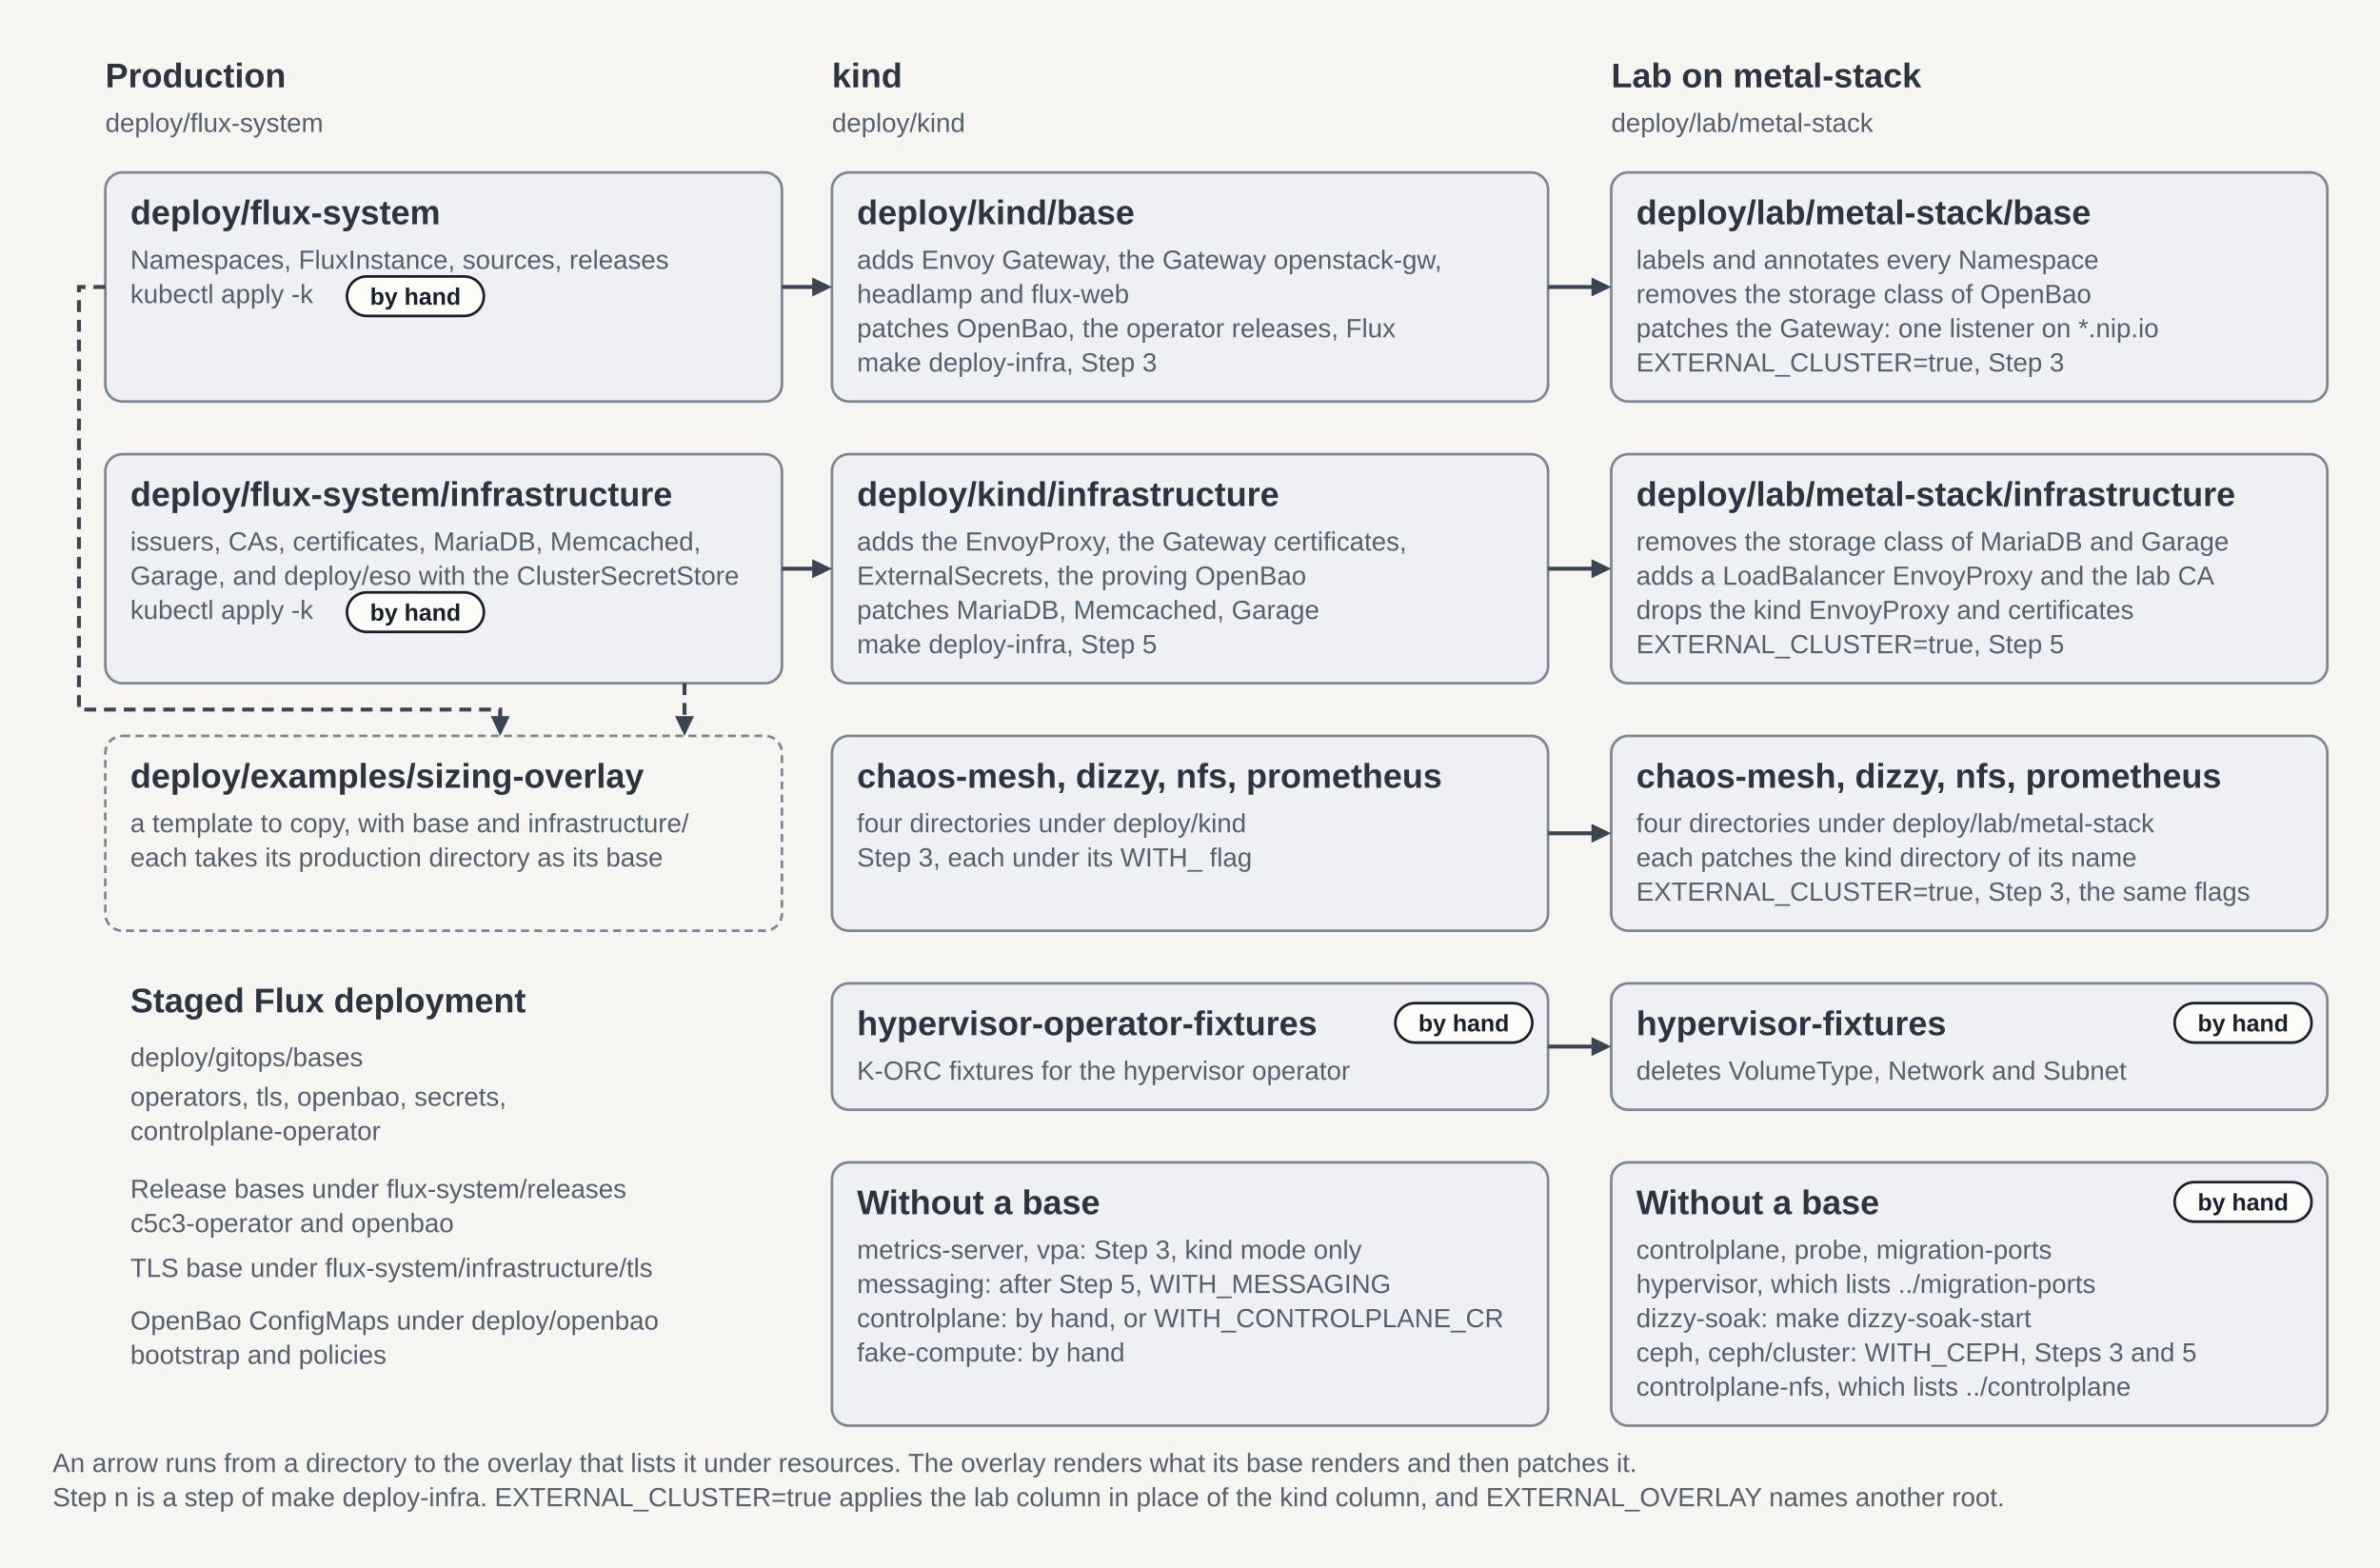
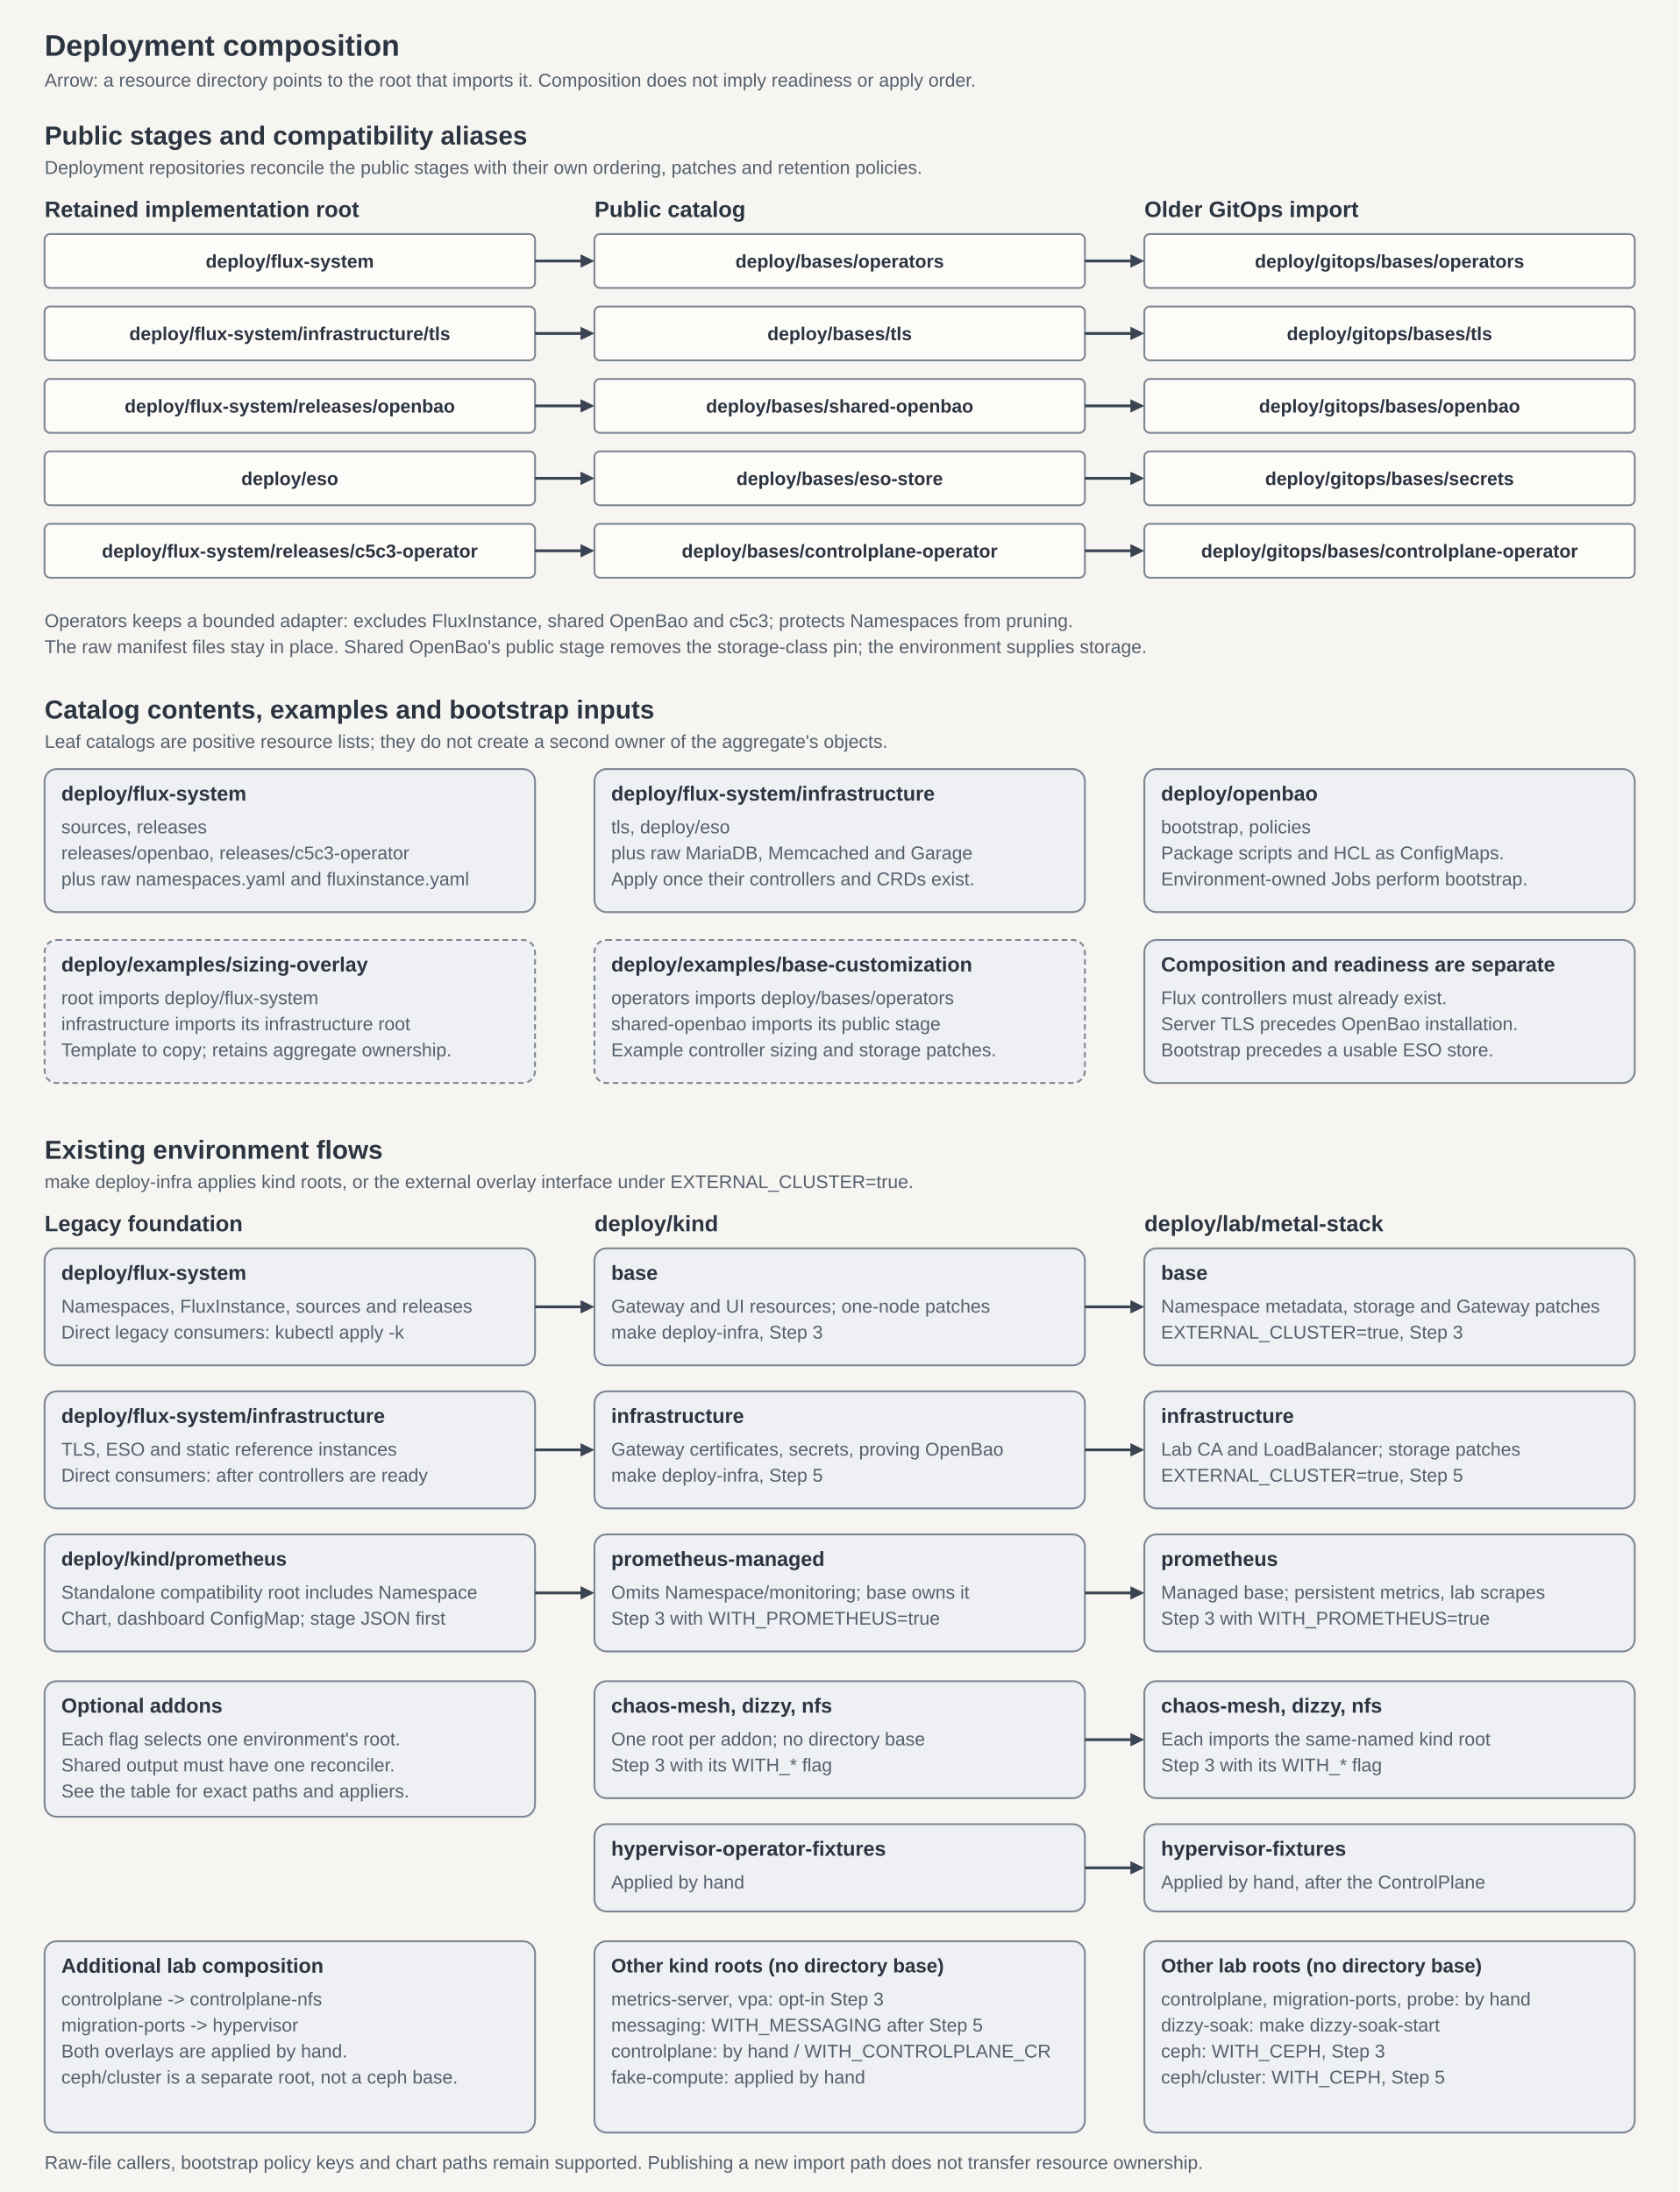
- <svg xmlns="http://www.w3.org/2000/svg" width="1808" height="1191" viewBox="0 0 1808 1191" font-family="'IBM Plex Sans', Arial, Helvetica, sans-serif" role="img" aria-label="Overlay inheritance: production, kind, lab">
-   <rect width="1808" height="1191" fill="#F6F5F1" />
-   <text x="80" y="66.36" font-size="26" font-weight="700" fill="#2B3440">Production</text>
-   <text x="80" y="100.2" font-size="20" font-weight="400" fill="#55606E">deploy/flux-system</text>
-   <text x="632" y="66.36" font-size="26" font-weight="700" fill="#2B3440">kind</text>
-   <text x="632" y="100.2" font-size="20" font-weight="400" fill="#55606E">deploy/kind</text>
-   <text x="1224" y="66.36" font-size="26" font-weight="700" fill="#2B3440">Lab on metal-stack</text>
-   <text x="1224" y="100.2" font-size="20" font-weight="400" fill="#55606E">deploy/lab/metal-stack</text>
-   <rect x="80" y="131" width="514" height="174" rx="13" fill="#EEF0F3" stroke="#7D8794" stroke-width="2" />
-   <text x="99" y="170.36" font-size="26" font-weight="700" fill="#2B3440">deploy/flux-system</text>
-   <text x="99" y="204.2" font-size="20" font-weight="400" fill="#55606E">Namespaces, FluxInstance, sources, releases</text>
-   <text x="99" y="230.2" font-size="20" font-weight="400" fill="#55606E">kubectl apply -k</text>
-   <rect x="263.59" y="210" width="104" height="30" rx="15" fill="#FDFCF9" stroke="#17202B" stroke-width="2" />
-   <text x="315.59" y="231.48" font-size="18" font-weight="700" fill="#17202B" text-anchor="middle">by hand</text>
-   <rect x="632" y="131" width="544" height="174" rx="13" fill="#EEF0F3" stroke="#7D8794" stroke-width="2" />
-   <text x="651" y="170.36" font-size="26" font-weight="700" fill="#2B3440">deploy/kind/base</text>
-   <text x="651" y="204.2" font-size="20" font-weight="400" fill="#55606E">adds Envoy Gateway, the Gateway openstack-gw,</text>
-   <text x="651" y="230.2" font-size="20" font-weight="400" fill="#55606E">headlamp and flux-web</text>
-   <text x="651" y="256.2" font-size="20" font-weight="400" fill="#55606E">patches OpenBao, the operator releases, Flux</text>
-   <text x="651" y="282.2" font-size="20" font-weight="400" fill="#55606E">make deploy-infra, Step 3</text>
-   <rect x="1224" y="131" width="544" height="174" rx="13" fill="#EEF0F3" stroke="#7D8794" stroke-width="2" />
-   <text x="1243" y="170.36" font-size="26" font-weight="700" fill="#2B3440">deploy/lab/metal-stack/base</text>
-   <text x="1243" y="204.2" font-size="20" font-weight="400" fill="#55606E">labels and annotates every Namespace</text>
-   <text x="1243" y="230.2" font-size="20" font-weight="400" fill="#55606E">removes the storage class of OpenBao</text>
-   <text x="1243" y="256.2" font-size="20" font-weight="400" fill="#55606E">patches the Gateway: one listener on *.nip.io</text>
-   <text x="1243" y="282.2" font-size="20" font-weight="400" fill="#55606E">EXTERNAL_CLUSTER=true, Step 3</text>
-   <rect x="80" y="345" width="514" height="174" rx="13" fill="#EEF0F3" stroke="#7D8794" stroke-width="2" />
-   <text x="99" y="384.36" font-size="26" font-weight="700" fill="#2B3440">deploy/flux-system/infrastructure</text>
-   <text x="99" y="418.2" font-size="20" font-weight="400" fill="#55606E">issuers, CAs, certificates, MariaDB, Memcached,</text>
-   <text x="99" y="444.2" font-size="20" font-weight="400" fill="#55606E">Garage, and deploy/eso with the ClusterSecretStore</text>
-   <text x="99" y="470.2" font-size="20" font-weight="400" fill="#55606E">kubectl apply -k</text>
-   <rect x="263.59" y="450" width="104" height="30" rx="15" fill="#FDFCF9" stroke="#17202B" stroke-width="2" />
-   <text x="315.59" y="471.48" font-size="18" font-weight="700" fill="#17202B" text-anchor="middle">by hand</text>
-   <rect x="632" y="345" width="544" height="174" rx="13" fill="#EEF0F3" stroke="#7D8794" stroke-width="2" />
-   <text x="651" y="384.36" font-size="26" font-weight="700" fill="#2B3440">deploy/kind/infrastructure</text>
-   <text x="651" y="418.2" font-size="20" font-weight="400" fill="#55606E">adds the EnvoyProxy, the Gateway certificates,</text>
-   <text x="651" y="444.2" font-size="20" font-weight="400" fill="#55606E">ExternalSecrets, the proving OpenBao</text>
-   <text x="651" y="470.2" font-size="20" font-weight="400" fill="#55606E">patches MariaDB, Memcached, Garage</text>
-   <text x="651" y="496.2" font-size="20" font-weight="400" fill="#55606E">make deploy-infra, Step 5</text>
-   <rect x="1224" y="345" width="544" height="174" rx="13" fill="#EEF0F3" stroke="#7D8794" stroke-width="2" />
-   <text x="1243" y="384.36" font-size="26" font-weight="700" fill="#2B3440">deploy/lab/metal-stack/infrastructure</text>
-   <text x="1243" y="418.2" font-size="20" font-weight="400" fill="#55606E">removes the storage class of MariaDB and Garage</text>
-   <text x="1243" y="444.2" font-size="20" font-weight="400" fill="#55606E">adds a LoadBalancer EnvoyProxy and the lab CA</text>
-   <text x="1243" y="470.2" font-size="20" font-weight="400" fill="#55606E">drops the kind EnvoyProxy and certificates</text>
-   <text x="1243" y="496.2" font-size="20" font-weight="400" fill="#55606E">EXTERNAL_CLUSTER=true, Step 5</text>
-   <rect x="80" y="559" width="514" height="148" rx="13" fill="none" stroke="#7D8794" stroke-width="2" stroke-dasharray="6 4" />
-   <text x="99" y="598.36" font-size="26" font-weight="700" fill="#2B3440">deploy/examples/sizing-overlay</text>
-   <text x="99" y="632.2" font-size="20" font-weight="400" fill="#55606E">a template to copy, with base and infrastructure/</text>
-   <text x="99" y="658.2" font-size="20" font-weight="400" fill="#55606E">each takes its production directory as its base</text>
-   <rect x="632" y="559" width="544" height="148" rx="13" fill="#EEF0F3" stroke="#7D8794" stroke-width="2" />
-   <text x="651" y="598.36" font-size="26" font-weight="700" fill="#2B3440">chaos-mesh, dizzy, nfs, prometheus</text>
-   <text x="651" y="632.2" font-size="20" font-weight="400" fill="#55606E">four directories under deploy/kind</text>
-   <text x="651" y="658.2" font-size="20" font-weight="400" fill="#55606E">Step 3, each under its WITH_ flag</text>
-   <rect x="1224" y="559" width="544" height="148" rx="13" fill="#EEF0F3" stroke="#7D8794" stroke-width="2" />
-   <text x="1243" y="598.36" font-size="26" font-weight="700" fill="#2B3440">chaos-mesh, dizzy, nfs, prometheus</text>
-   <text x="1243" y="632.2" font-size="20" font-weight="400" fill="#55606E">four directories under deploy/lab/metal-stack</text>
-   <text x="1243" y="658.2" font-size="20" font-weight="400" fill="#55606E">each patches the kind directory of its name</text>
-   <text x="1243" y="684.2" font-size="20" font-weight="400" fill="#55606E">EXTERNAL_CLUSTER=true, Step 3, the same flags</text>
-   <rect x="632" y="747" width="544" height="96" rx="13" fill="#EEF0F3" stroke="#7D8794" stroke-width="2" />
-   <text x="651" y="786.36" font-size="26" font-weight="700" fill="#2B3440">hypervisor-operator-fixtures</text>
-   <text x="651" y="820.2" font-size="20" font-weight="400" fill="#55606E">K-ORC fixtures for the hypervisor operator</text>
-   <rect x="1060" y="762" width="104" height="30" rx="15" fill="#FDFCF9" stroke="#17202B" stroke-width="2" />
-   <text x="1112" y="783.48" font-size="18" font-weight="700" fill="#17202B" text-anchor="middle">by hand</text>
-   <rect x="1224" y="747" width="544" height="96" rx="13" fill="#EEF0F3" stroke="#7D8794" stroke-width="2" />
-   <text x="1243" y="786.36" font-size="26" font-weight="700" fill="#2B3440">hypervisor-fixtures</text>
-   <text x="1243" y="820.2" font-size="20" font-weight="400" fill="#55606E">deletes VolumeType, Network and Subnet</text>
-   <rect x="1652" y="762" width="104" height="30" rx="15" fill="#FDFCF9" stroke="#17202B" stroke-width="2" />
-   <text x="1704" y="783.48" font-size="18" font-weight="700" fill="#17202B" text-anchor="middle">by hand</text>
-   <rect x="632" y="883" width="544" height="200" rx="13" fill="#EEF0F3" stroke="#7D8794" stroke-width="2" />
-   <text x="651" y="922.36" font-size="26" font-weight="700" fill="#2B3440">Without a base</text>
-   <text x="651" y="956.2" font-size="20" font-weight="400" fill="#55606E">metrics-server, vpa: Step 3, kind mode only</text>
-   <text x="651" y="982.2" font-size="20" font-weight="400" fill="#55606E">messaging: after Step 5, WITH_MESSAGING</text>
-   <text x="651" y="1008.2" font-size="20" font-weight="400" fill="#55606E">controlplane: by hand, or WITH_CONTROLPLANE_CR</text>
-   <text x="651" y="1034.2" font-size="20" font-weight="400" fill="#55606E">fake-compute: by hand</text>
-   <rect x="1224" y="883" width="544" height="200" rx="13" fill="#EEF0F3" stroke="#7D8794" stroke-width="2" />
-   <text x="1243" y="922.36" font-size="26" font-weight="700" fill="#2B3440">Without a base</text>
-   <text x="1243" y="956.2" font-size="20" font-weight="400" fill="#55606E">controlplane, probe, migration-ports</text>
-   <text x="1243" y="982.2" font-size="20" font-weight="400" fill="#55606E">hypervisor, which lists ../migration-ports</text>
-   <text x="1243" y="1008.2" font-size="20" font-weight="400" fill="#55606E">dizzy-soak: make dizzy-soak-start</text>
-   <text x="1243" y="1034.2" font-size="20" font-weight="400" fill="#55606E">ceph, ceph/cluster: WITH_CEPH, Steps 3 and 5</text>
-   <text x="1243" y="1060.2" font-size="20" font-weight="400" fill="#55606E">controlplane-nfs, which lists ../controlplane</text>
-   <rect x="1652" y="898" width="104" height="30" rx="15" fill="#FDFCF9" stroke="#17202B" stroke-width="2" />
-   <text x="1704" y="919.48" font-size="18" font-weight="700" fill="#17202B" text-anchor="middle">by hand</text>
-   <polyline points="594,218 621.5,218" fill="none" stroke="#3A4452" stroke-width="3" />
-   <polygon points="632,218 617,225.2 617,210.8" fill="#3A4452" />
-   <polyline points="1176,218 1213.5,218" fill="none" stroke="#3A4452" stroke-width="3" />
-   <polygon points="1224,218 1209,225.2 1209,210.8" fill="#3A4452" />
-   <polyline points="594,432 621.5,432" fill="none" stroke="#3A4452" stroke-width="3" />
-   <polygon points="632,432 617,439.2 617,424.8" fill="#3A4452" />
-   <polyline points="1176,432 1213.5,432" fill="none" stroke="#3A4452" stroke-width="3" />
-   <polygon points="1224,432 1209,439.2 1209,424.8" fill="#3A4452" />
-   <polyline points="1176,633 1213.5,633" fill="none" stroke="#3A4452" stroke-width="3" />
-   <polygon points="1224,633 1209,640.2 1209,625.8" fill="#3A4452" />
-   <polyline points="1176,795 1213.5,795" fill="none" stroke="#3A4452" stroke-width="3" />
-   <polygon points="1224,795 1209,802.2 1209,787.8" fill="#3A4452" />
-   <polyline points="80,218 60,218 60,539 380,539 380,548.5" fill="none" stroke="#3A4452" stroke-width="3" stroke-dasharray="9 6" />
-   <polygon points="380,559 372.8,544 387.2,544" fill="#3A4452" />
-   <polyline points="520,519 520,548.5" fill="none" stroke="#3A4452" stroke-width="3" stroke-dasharray="9 6" />
-   <polygon points="520,559 512.8,544 527.2,544" fill="#3A4452" />
-   <text x="40" y="1118.2" font-size="20" font-weight="400" fill="#55606E">An arrow runs from a directory to the overlay that lists it under resources. The overlay renders what its base renders and then patches it.</text>
-   <text x="40" y="1144.2" font-size="20" font-weight="400" fill="#55606E">Step n is a step of make deploy-infra. EXTERNAL_CLUSTER=true applies the lab column in place of the kind column, and EXTERNAL_OVERLAY names another root.</text>
-   <text x="99" y="769" font-size="26" font-weight="700" fill="#2B3440">Staged Flux deployment</text>
-   <text x="99" y="810" font-size="20" font-weight="400" fill="#55606E">deploy/gitops/bases</text>
-   <text x="99" y="840" font-size="20" font-weight="400" fill="#55606E">operators, tls, openbao, secrets,</text>
-   <text x="99" y="866" font-size="20" font-weight="400" fill="#55606E">controlplane-operator</text>
-   <text x="99" y="910" font-size="20" font-weight="400" fill="#55606E">Release bases under flux-system/releases</text>
-   <text x="99" y="936" font-size="20" font-weight="400" fill="#55606E">c5c3-operator and openbao</text>
-   <text x="99" y="970" font-size="20" font-weight="400" fill="#55606E">TLS base under flux-system/infrastructure/tls</text>
-   <text x="99" y="1010" font-size="20" font-weight="400" fill="#55606E">OpenBao ConfigMaps under deploy/openbao</text>
-   <text x="99" y="1036" font-size="20" font-weight="400" fill="#55606E">bootstrap and policies</text>
+ <svg xmlns="http://www.w3.org/2000/svg" width="1808" height="2360" viewBox="0 0 1808 2360" font-family="'IBM Plex Sans', Arial, Helvetica, sans-serif" role="img" aria-label="Deployment composition: public stages, compatibility paths, kind and lab">
+   <rect width="1808" height="2360" fill="#F6F5F1" />
+   <text x="48" y="60.02" font-size="32" font-weight="700" fill="#2B3440">Deployment composition</text>
+   <text x="48" y="93.2" font-size="20" font-weight="400" fill="#55606E">Arrow: a resource directory points to the root that imports it. Composition does not imply readiness or apply order.</text>
+   <text x="48" y="155.58" font-size="28" font-weight="700" fill="#2B3440">Public stages and compatibility aliases</text>
+   <text x="48" y="187.2" font-size="20" font-weight="400" fill="#55606E">Deployment repositories reconcile the public stages with their own ordering, patches and retention policies.</text>
+   <text x="48" y="233.64" font-size="24" font-weight="700" fill="#2B3440">Retained implementation root</text>
+   <text x="640" y="233.64" font-size="24" font-weight="700" fill="#2B3440">Public catalog</text>
+   <text x="1232" y="233.64" font-size="24" font-weight="700" fill="#2B3440">Older GitOps import</text>
+   <rect x="48" y="252" width="528" height="58" rx="6" fill="#FDFCF9" stroke="#7D8794" stroke-width="2" />
+   <text x="312" y="288.2" font-size="20" font-weight="700" fill="#2B3440" text-anchor="middle">deploy/flux-system</text>
+   <rect x="640" y="252" width="528" height="58" rx="6" fill="#FDFCF9" stroke="#7D8794" stroke-width="2" />
+   <text x="904" y="288.2" font-size="20" font-weight="700" fill="#2B3440" text-anchor="middle">deploy/bases/operators</text>
+   <rect x="1232" y="252" width="528" height="58" rx="6" fill="#FDFCF9" stroke="#7D8794" stroke-width="2" />
+   <text x="1496" y="288.2" font-size="20" font-weight="700" fill="#2B3440" text-anchor="middle">deploy/gitops/bases/operators</text>
+   <polyline points="576,281 629.5,281" fill="none" stroke="#3A4452" stroke-width="3" />
+   <polygon points="640,281 625,288.2 625,273.8" fill="#3A4452" />
+   <polyline points="1168,281 1221.5,281" fill="none" stroke="#3A4452" stroke-width="3" />
+   <polygon points="1232,281 1217,288.2 1217,273.8" fill="#3A4452" />
+   <rect x="48" y="330" width="528" height="58" rx="6" fill="#FDFCF9" stroke="#7D8794" stroke-width="2" />
+   <text x="312" y="366.2" font-size="20" font-weight="700" fill="#2B3440" text-anchor="middle">deploy/flux-system/infrastructure/tls</text>
+   <rect x="640" y="330" width="528" height="58" rx="6" fill="#FDFCF9" stroke="#7D8794" stroke-width="2" />
+   <text x="904" y="366.2" font-size="20" font-weight="700" fill="#2B3440" text-anchor="middle">deploy/bases/tls</text>
+   <rect x="1232" y="330" width="528" height="58" rx="6" fill="#FDFCF9" stroke="#7D8794" stroke-width="2" />
+   <text x="1496" y="366.2" font-size="20" font-weight="700" fill="#2B3440" text-anchor="middle">deploy/gitops/bases/tls</text>
+   <polyline points="576,359 629.5,359" fill="none" stroke="#3A4452" stroke-width="3" />
+   <polygon points="640,359 625,366.2 625,351.8" fill="#3A4452" />
+   <polyline points="1168,359 1221.5,359" fill="none" stroke="#3A4452" stroke-width="3" />
+   <polygon points="1232,359 1217,366.2 1217,351.8" fill="#3A4452" />
+   <rect x="48" y="408" width="528" height="58" rx="6" fill="#FDFCF9" stroke="#7D8794" stroke-width="2" />
+   <text x="312" y="444.2" font-size="20" font-weight="700" fill="#2B3440" text-anchor="middle">deploy/flux-system/releases/openbao</text>
+   <rect x="640" y="408" width="528" height="58" rx="6" fill="#FDFCF9" stroke="#7D8794" stroke-width="2" />
+   <text x="904" y="444.2" font-size="20" font-weight="700" fill="#2B3440" text-anchor="middle">deploy/bases/shared-openbao</text>
+   <rect x="1232" y="408" width="528" height="58" rx="6" fill="#FDFCF9" stroke="#7D8794" stroke-width="2" />
+   <text x="1496" y="444.2" font-size="20" font-weight="700" fill="#2B3440" text-anchor="middle">deploy/gitops/bases/openbao</text>
+   <polyline points="576,437 629.5,437" fill="none" stroke="#3A4452" stroke-width="3" />
+   <polygon points="640,437 625,444.2 625,429.8" fill="#3A4452" />
+   <polyline points="1168,437 1221.5,437" fill="none" stroke="#3A4452" stroke-width="3" />
+   <polygon points="1232,437 1217,444.2 1217,429.8" fill="#3A4452" />
+   <rect x="48" y="486" width="528" height="58" rx="6" fill="#FDFCF9" stroke="#7D8794" stroke-width="2" />
+   <text x="312" y="522.2" font-size="20" font-weight="700" fill="#2B3440" text-anchor="middle">deploy/eso</text>
+   <rect x="640" y="486" width="528" height="58" rx="6" fill="#FDFCF9" stroke="#7D8794" stroke-width="2" />
+   <text x="904" y="522.2" font-size="20" font-weight="700" fill="#2B3440" text-anchor="middle">deploy/bases/eso-store</text>
+   <rect x="1232" y="486" width="528" height="58" rx="6" fill="#FDFCF9" stroke="#7D8794" stroke-width="2" />
+   <text x="1496" y="522.2" font-size="20" font-weight="700" fill="#2B3440" text-anchor="middle">deploy/gitops/bases/secrets</text>
+   <polyline points="576,515 629.5,515" fill="none" stroke="#3A4452" stroke-width="3" />
+   <polygon points="640,515 625,522.2 625,507.8" fill="#3A4452" />
+   <polyline points="1168,515 1221.5,515" fill="none" stroke="#3A4452" stroke-width="3" />
+   <polygon points="1232,515 1217,522.2 1217,507.8" fill="#3A4452" />
+   <rect x="48" y="564" width="528" height="58" rx="6" fill="#FDFCF9" stroke="#7D8794" stroke-width="2" />
+   <text x="312" y="600.2" font-size="20" font-weight="700" fill="#2B3440" text-anchor="middle">deploy/flux-system/releases/c5c3-operator</text>
+   <rect x="640" y="564" width="528" height="58" rx="6" fill="#FDFCF9" stroke="#7D8794" stroke-width="2" />
+   <text x="904" y="600.2" font-size="20" font-weight="700" fill="#2B3440" text-anchor="middle">deploy/bases/controlplane-operator</text>
+   <rect x="1232" y="564" width="528" height="58" rx="6" fill="#FDFCF9" stroke="#7D8794" stroke-width="2" />
+   <text x="1496" y="600.2" font-size="20" font-weight="700" fill="#2B3440" text-anchor="middle">deploy/gitops/bases/controlplane-operator</text>
+   <polyline points="576,593 629.5,593" fill="none" stroke="#3A4452" stroke-width="3" />
+   <polygon points="640,593 625,600.2 625,585.8" fill="#3A4452" />
+   <polyline points="1168,593 1221.5,593" fill="none" stroke="#3A4452" stroke-width="3" />
+   <polygon points="1232,593 1217,600.2 1217,585.8" fill="#3A4452" />
+   <text x="48" y="675.2" font-size="20" font-weight="400" fill="#55606E">Operators keeps a bounded adapter: excludes FluxInstance, shared OpenBao and c5c3; protects Namespaces from pruning.</text>
+   <text x="48" y="703.2" font-size="20" font-weight="400" fill="#55606E">The raw manifest files stay in place. Shared OpenBao's public stage removes the storage-class pin; the environment supplies storage.</text>
+   <text x="48" y="773.58" font-size="28" font-weight="700" fill="#2B3440">Catalog contents, examples and bootstrap inputs</text>
+   <text x="48" y="805.2" font-size="20" font-weight="400" fill="#55606E">Leaf catalogs are positive resource lists; they do not create a second owner of the aggregate's objects.</text>
+   <rect x="48" y="828" width="528" height="154" rx="13" fill="#EEF0F3" stroke="#7D8794" stroke-width="2" />
+   <text x="66" y="861.92" font-size="22" font-weight="700" fill="#2B3440">deploy/flux-system</text>
+   <text x="66" y="897.2" font-size="20" font-weight="400" fill="#55606E">sources, releases</text>
+   <text x="66" y="925.2" font-size="20" font-weight="400" fill="#55606E">releases/openbao, releases/c5c3-operator</text>
+   <text x="66" y="953.2" font-size="20" font-weight="400" fill="#55606E">plus raw namespaces.yaml and fluxinstance.yaml</text>
+   <rect x="640" y="828" width="528" height="154" rx="13" fill="#EEF0F3" stroke="#7D8794" stroke-width="2" />
+   <text x="658" y="861.92" font-size="22" font-weight="700" fill="#2B3440">deploy/flux-system/infrastructure</text>
+   <text x="658" y="897.2" font-size="20" font-weight="400" fill="#55606E">tls, deploy/eso</text>
+   <text x="658" y="925.2" font-size="20" font-weight="400" fill="#55606E">plus raw MariaDB, Memcached and Garage</text>
+   <text x="658" y="953.2" font-size="20" font-weight="400" fill="#55606E">Apply once their controllers and CRDs exist.</text>
+   <rect x="1232" y="828" width="528" height="154" rx="13" fill="#EEF0F3" stroke="#7D8794" stroke-width="2" />
+   <text x="1250" y="861.92" font-size="22" font-weight="700" fill="#2B3440">deploy/openbao</text>
+   <text x="1250" y="897.2" font-size="20" font-weight="400" fill="#55606E">bootstrap, policies</text>
+   <text x="1250" y="925.2" font-size="20" font-weight="400" fill="#55606E">Package scripts and HCL as ConfigMaps.</text>
+   <text x="1250" y="953.2" font-size="20" font-weight="400" fill="#55606E">Environment-owned Jobs perform bootstrap.</text>
+   <rect x="48" y="1012" width="528" height="154" rx="13" fill="#EEF0F3" stroke="#7D8794" stroke-width="2" stroke-dasharray="6 4" />
+   <text x="66" y="1045.92" font-size="22" font-weight="700" fill="#2B3440">deploy/examples/sizing-overlay</text>
+   <text x="66" y="1081.2" font-size="20" font-weight="400" fill="#55606E">root imports deploy/flux-system</text>
+   <text x="66" y="1109.2" font-size="20" font-weight="400" fill="#55606E">infrastructure imports its infrastructure root</text>
+   <text x="66" y="1137.2" font-size="20" font-weight="400" fill="#55606E">Template to copy; retains aggregate ownership.</text>
+   <rect x="640" y="1012" width="528" height="154" rx="13" fill="#EEF0F3" stroke="#7D8794" stroke-width="2" stroke-dasharray="6 4" />
+   <text x="658" y="1045.92" font-size="22" font-weight="700" fill="#2B3440">deploy/examples/base-customization</text>
+   <text x="658" y="1081.2" font-size="20" font-weight="400" fill="#55606E">operators imports deploy/bases/operators</text>
+   <text x="658" y="1109.2" font-size="20" font-weight="400" fill="#55606E">shared-openbao imports its public stage</text>
+   <text x="658" y="1137.2" font-size="20" font-weight="400" fill="#55606E">Example controller sizing and storage patches.</text>
+   <rect x="1232" y="1012" width="528" height="154" rx="13" fill="#EEF0F3" stroke="#7D8794" stroke-width="2" />
+   <text x="1250" y="1045.92" font-size="22" font-weight="700" fill="#2B3440">Composition and readiness are separate</text>
+   <text x="1250" y="1081.2" font-size="20" font-weight="400" fill="#55606E">Flux controllers must already exist.</text>
+   <text x="1250" y="1109.2" font-size="20" font-weight="400" fill="#55606E">Server TLS precedes OpenBao installation.</text>
+   <text x="1250" y="1137.2" font-size="20" font-weight="400" fill="#55606E">Bootstrap precedes a usable ESO store.</text>
+   <text x="48" y="1247.58" font-size="28" font-weight="700" fill="#2B3440">Existing environment flows</text>
+   <text x="48" y="1279.2" font-size="20" font-weight="400" fill="#55606E">make deploy-infra applies kind roots, or the external overlay interface under EXTERNAL_CLUSTER=true.</text>
+   <text x="48" y="1325.64" font-size="24" font-weight="700" fill="#2B3440">Legacy foundation</text>
+   <text x="640" y="1325.64" font-size="24" font-weight="700" fill="#2B3440">deploy/kind</text>
+   <text x="1232" y="1325.64" font-size="24" font-weight="700" fill="#2B3440">deploy/lab/metal-stack</text>
+   <rect x="48" y="1344" width="528" height="126" rx="13" fill="#EEF0F3" stroke="#7D8794" stroke-width="2" />
+   <text x="66" y="1377.92" font-size="22" font-weight="700" fill="#2B3440">deploy/flux-system</text>
+   <text x="66" y="1413.2" font-size="20" font-weight="400" fill="#55606E">Namespaces, FluxInstance, sources and releases</text>
+   <text x="66" y="1441.2" font-size="20" font-weight="400" fill="#55606E">Direct legacy consumers: kubectl apply -k</text>
+   <rect x="640" y="1344" width="528" height="126" rx="13" fill="#EEF0F3" stroke="#7D8794" stroke-width="2" />
+   <text x="658" y="1377.92" font-size="22" font-weight="700" fill="#2B3440">base</text>
+   <text x="658" y="1413.2" font-size="20" font-weight="400" fill="#55606E">Gateway and UI resources; one-node patches</text>
+   <text x="658" y="1441.2" font-size="20" font-weight="400" fill="#55606E">make deploy-infra, Step 3</text>
+   <rect x="1232" y="1344" width="528" height="126" rx="13" fill="#EEF0F3" stroke="#7D8794" stroke-width="2" />
+   <text x="1250" y="1377.92" font-size="22" font-weight="700" fill="#2B3440">base</text>
+   <text x="1250" y="1413.2" font-size="20" font-weight="400" fill="#55606E">Namespace metadata, storage and Gateway patches</text>
+   <text x="1250" y="1441.2" font-size="20" font-weight="400" fill="#55606E">EXTERNAL_CLUSTER=true, Step 3</text>
+   <polyline points="576,1407 629.5,1407" fill="none" stroke="#3A4452" stroke-width="3" />
+   <polygon points="640,1407 625,1414.2 625,1399.8" fill="#3A4452" />
+   <polyline points="1168,1407 1221.5,1407" fill="none" stroke="#3A4452" stroke-width="3" />
+   <polygon points="1232,1407 1217,1414.2 1217,1399.8" fill="#3A4452" />
+   <rect x="48" y="1498" width="528" height="126" rx="13" fill="#EEF0F3" stroke="#7D8794" stroke-width="2" />
+   <text x="66" y="1531.92" font-size="22" font-weight="700" fill="#2B3440">deploy/flux-system/infrastructure</text>
+   <text x="66" y="1567.2" font-size="20" font-weight="400" fill="#55606E">TLS, ESO and static reference instances</text>
+   <text x="66" y="1595.2" font-size="20" font-weight="400" fill="#55606E">Direct consumers: after controllers are ready</text>
+   <rect x="640" y="1498" width="528" height="126" rx="13" fill="#EEF0F3" stroke="#7D8794" stroke-width="2" />
+   <text x="658" y="1531.92" font-size="22" font-weight="700" fill="#2B3440">infrastructure</text>
+   <text x="658" y="1567.2" font-size="20" font-weight="400" fill="#55606E">Gateway certificates, secrets, proving OpenBao</text>
+   <text x="658" y="1595.2" font-size="20" font-weight="400" fill="#55606E">make deploy-infra, Step 5</text>
+   <rect x="1232" y="1498" width="528" height="126" rx="13" fill="#EEF0F3" stroke="#7D8794" stroke-width="2" />
+   <text x="1250" y="1531.92" font-size="22" font-weight="700" fill="#2B3440">infrastructure</text>
+   <text x="1250" y="1567.2" font-size="20" font-weight="400" fill="#55606E">Lab CA and LoadBalancer; storage patches</text>
+   <text x="1250" y="1595.2" font-size="20" font-weight="400" fill="#55606E">EXTERNAL_CLUSTER=true, Step 5</text>
+   <polyline points="576,1561 629.5,1561" fill="none" stroke="#3A4452" stroke-width="3" />
+   <polygon points="640,1561 625,1568.2 625,1553.8" fill="#3A4452" />
+   <polyline points="1168,1561 1221.5,1561" fill="none" stroke="#3A4452" stroke-width="3" />
+   <polygon points="1232,1561 1217,1568.2 1217,1553.8" fill="#3A4452" />
+   <rect x="48" y="1652" width="528" height="126" rx="13" fill="#EEF0F3" stroke="#7D8794" stroke-width="2" />
+   <text x="66" y="1685.56" font-size="21" font-weight="700" fill="#2B3440">deploy/kind/prometheus</text>
+   <text x="66" y="1721.2" font-size="20" font-weight="400" fill="#55606E">Standalone compatibility root includes Namespace</text>
+   <text x="66" y="1749.2" font-size="20" font-weight="400" fill="#55606E">Chart, dashboard ConfigMap; stage JSON first</text>
+   <rect x="640" y="1652" width="528" height="126" rx="13" fill="#EEF0F3" stroke="#7D8794" stroke-width="2" />
+   <text x="658" y="1685.92" font-size="22" font-weight="700" fill="#2B3440">prometheus-managed</text>
+   <text x="658" y="1721.2" font-size="20" font-weight="400" fill="#55606E">Omits Namespace/monitoring; base owns it</text>
+   <text x="658" y="1749.2" font-size="20" font-weight="400" fill="#55606E">Step 3 with WITH_PROMETHEUS=true</text>
+   <rect x="1232" y="1652" width="528" height="126" rx="13" fill="#EEF0F3" stroke="#7D8794" stroke-width="2" />
+   <text x="1250" y="1685.92" font-size="22" font-weight="700" fill="#2B3440">prometheus</text>
+   <text x="1250" y="1721.2" font-size="20" font-weight="400" fill="#55606E">Managed base; persistent metrics, lab scrapes</text>
+   <text x="1250" y="1749.2" font-size="20" font-weight="400" fill="#55606E">Step 3 with WITH_PROMETHEUS=true</text>
+   <polyline points="576,1715 629.5,1715" fill="none" stroke="#3A4452" stroke-width="3" />
+   <polygon points="640,1715 625,1722.2 625,1707.8" fill="#3A4452" />
+   <polyline points="1168,1715 1221.5,1715" fill="none" stroke="#3A4452" stroke-width="3" />
+   <polygon points="1232,1715 1217,1722.2 1217,1707.8" fill="#3A4452" />
+   <rect x="48" y="1810" width="528" height="146" rx="13" fill="#EEF0F3" stroke="#7D8794" stroke-width="2" />
+   <text x="66" y="1843.92" font-size="22" font-weight="700" fill="#2B3440">Optional addons</text>
+   <text x="66" y="1879.2" font-size="20" font-weight="400" fill="#55606E">Each flag selects one environment's root.</text>
+   <text x="66" y="1907.2" font-size="20" font-weight="400" fill="#55606E">Shared output must have one reconciler.</text>
+   <text x="66" y="1935.2" font-size="20" font-weight="400" fill="#55606E">See the table for exact paths and appliers.</text>
+   <rect x="640" y="1810" width="528" height="126" rx="13" fill="#EEF0F3" stroke="#7D8794" stroke-width="2" />
+   <text x="658" y="1843.92" font-size="22" font-weight="700" fill="#2B3440">chaos-mesh, dizzy, nfs</text>
+   <text x="658" y="1879.2" font-size="20" font-weight="400" fill="#55606E">One root per addon; no directory base</text>
+   <text x="658" y="1907.2" font-size="20" font-weight="400" fill="#55606E">Step 3 with its WITH_* flag</text>
+   <rect x="1232" y="1810" width="528" height="126" rx="13" fill="#EEF0F3" stroke="#7D8794" stroke-width="2" />
+   <text x="1250" y="1843.92" font-size="22" font-weight="700" fill="#2B3440">chaos-mesh, dizzy, nfs</text>
+   <text x="1250" y="1879.2" font-size="20" font-weight="400" fill="#55606E">Each imports the same-named kind root</text>
+   <text x="1250" y="1907.2" font-size="20" font-weight="400" fill="#55606E">Step 3 with its WITH_* flag</text>
+   <polyline points="1168,1873 1221.5,1873" fill="none" stroke="#3A4452" stroke-width="3" />
+   <polygon points="1232,1873 1217,1880.2 1217,1865.8" fill="#3A4452" />
+   <rect x="640" y="1964" width="528" height="94" rx="13" fill="#EEF0F3" stroke="#7D8794" stroke-width="2" />
+   <text x="658" y="1997.92" font-size="22" font-weight="700" fill="#2B3440">hypervisor-operator-fixtures</text>
+   <text x="658" y="2033.2" font-size="20" font-weight="400" fill="#55606E">Applied by hand</text>
+   <rect x="1232" y="1964" width="528" height="94" rx="13" fill="#EEF0F3" stroke="#7D8794" stroke-width="2" />
+   <text x="1250" y="1997.92" font-size="22" font-weight="700" fill="#2B3440">hypervisor-fixtures</text>
+   <text x="1250" y="2033.2" font-size="20" font-weight="400" fill="#55606E">Applied by hand, after the ControlPlane</text>
+   <polyline points="1168,2011 1221.5,2011" fill="none" stroke="#3A4452" stroke-width="3" />
+   <polygon points="1232,2011 1217,2018.2 1217,2003.8" fill="#3A4452" />
+   <rect x="48" y="2090" width="528" height="206" rx="13" fill="#EEF0F3" stroke="#7D8794" stroke-width="2" />
+   <text x="66" y="2123.92" font-size="22" font-weight="700" fill="#2B3440">Additional lab composition</text>
+   <text x="66" y="2159.2" font-size="20" font-weight="400" fill="#55606E">controlplane -&gt; controlplane-nfs</text>
+   <text x="66" y="2187.2" font-size="20" font-weight="400" fill="#55606E">migration-ports -&gt; hypervisor</text>
+   <text x="66" y="2215.2" font-size="20" font-weight="400" fill="#55606E">Both overlays are applied by hand.</text>
+   <text x="66" y="2243.2" font-size="20" font-weight="400" fill="#55606E">ceph/cluster is a separate root, not a ceph base.</text>
+   <rect x="640" y="2090" width="528" height="206" rx="13" fill="#EEF0F3" stroke="#7D8794" stroke-width="2" />
+   <text x="658" y="2123.56" font-size="21" font-weight="700" fill="#2B3440">Other kind roots (no directory base)</text>
+   <text x="658" y="2159.2" font-size="20" font-weight="400" fill="#55606E">metrics-server, vpa: opt-in Step 3</text>
+   <text x="658" y="2187.2" font-size="20" font-weight="400" fill="#55606E">messaging: WITH_MESSAGING after Step 5</text>
+   <text x="658" y="2215.2" font-size="20" font-weight="400" fill="#55606E">controlplane: by hand / WITH_CONTROLPLANE_CR</text>
+   <text x="658" y="2243.2" font-size="20" font-weight="400" fill="#55606E">fake-compute: applied by hand</text>
+   <rect x="1232" y="2090" width="528" height="206" rx="13" fill="#EEF0F3" stroke="#7D8794" stroke-width="2" />
+   <text x="1250" y="2123.56" font-size="21" font-weight="700" fill="#2B3440">Other lab roots (no directory base)</text>
+   <text x="1250" y="2159.2" font-size="20" font-weight="400" fill="#55606E">controlplane, migration-ports, probe: by hand</text>
+   <text x="1250" y="2187.2" font-size="20" font-weight="400" fill="#55606E">dizzy-soak: make dizzy-soak-start</text>
+   <text x="1250" y="2215.2" font-size="20" font-weight="400" fill="#55606E">ceph: WITH_CEPH, Step 3</text>
+   <text x="1250" y="2243.2" font-size="20" font-weight="400" fill="#55606E">ceph/cluster: WITH_CEPH, Step 5</text>
+   <text x="48" y="2335.2" font-size="20" font-weight="400" fill="#55606E">Raw-file callers, bootstrap policy keys and chart paths remain supported. Publishing a new import path does not transfer resource ownership.</text>
</svg>
